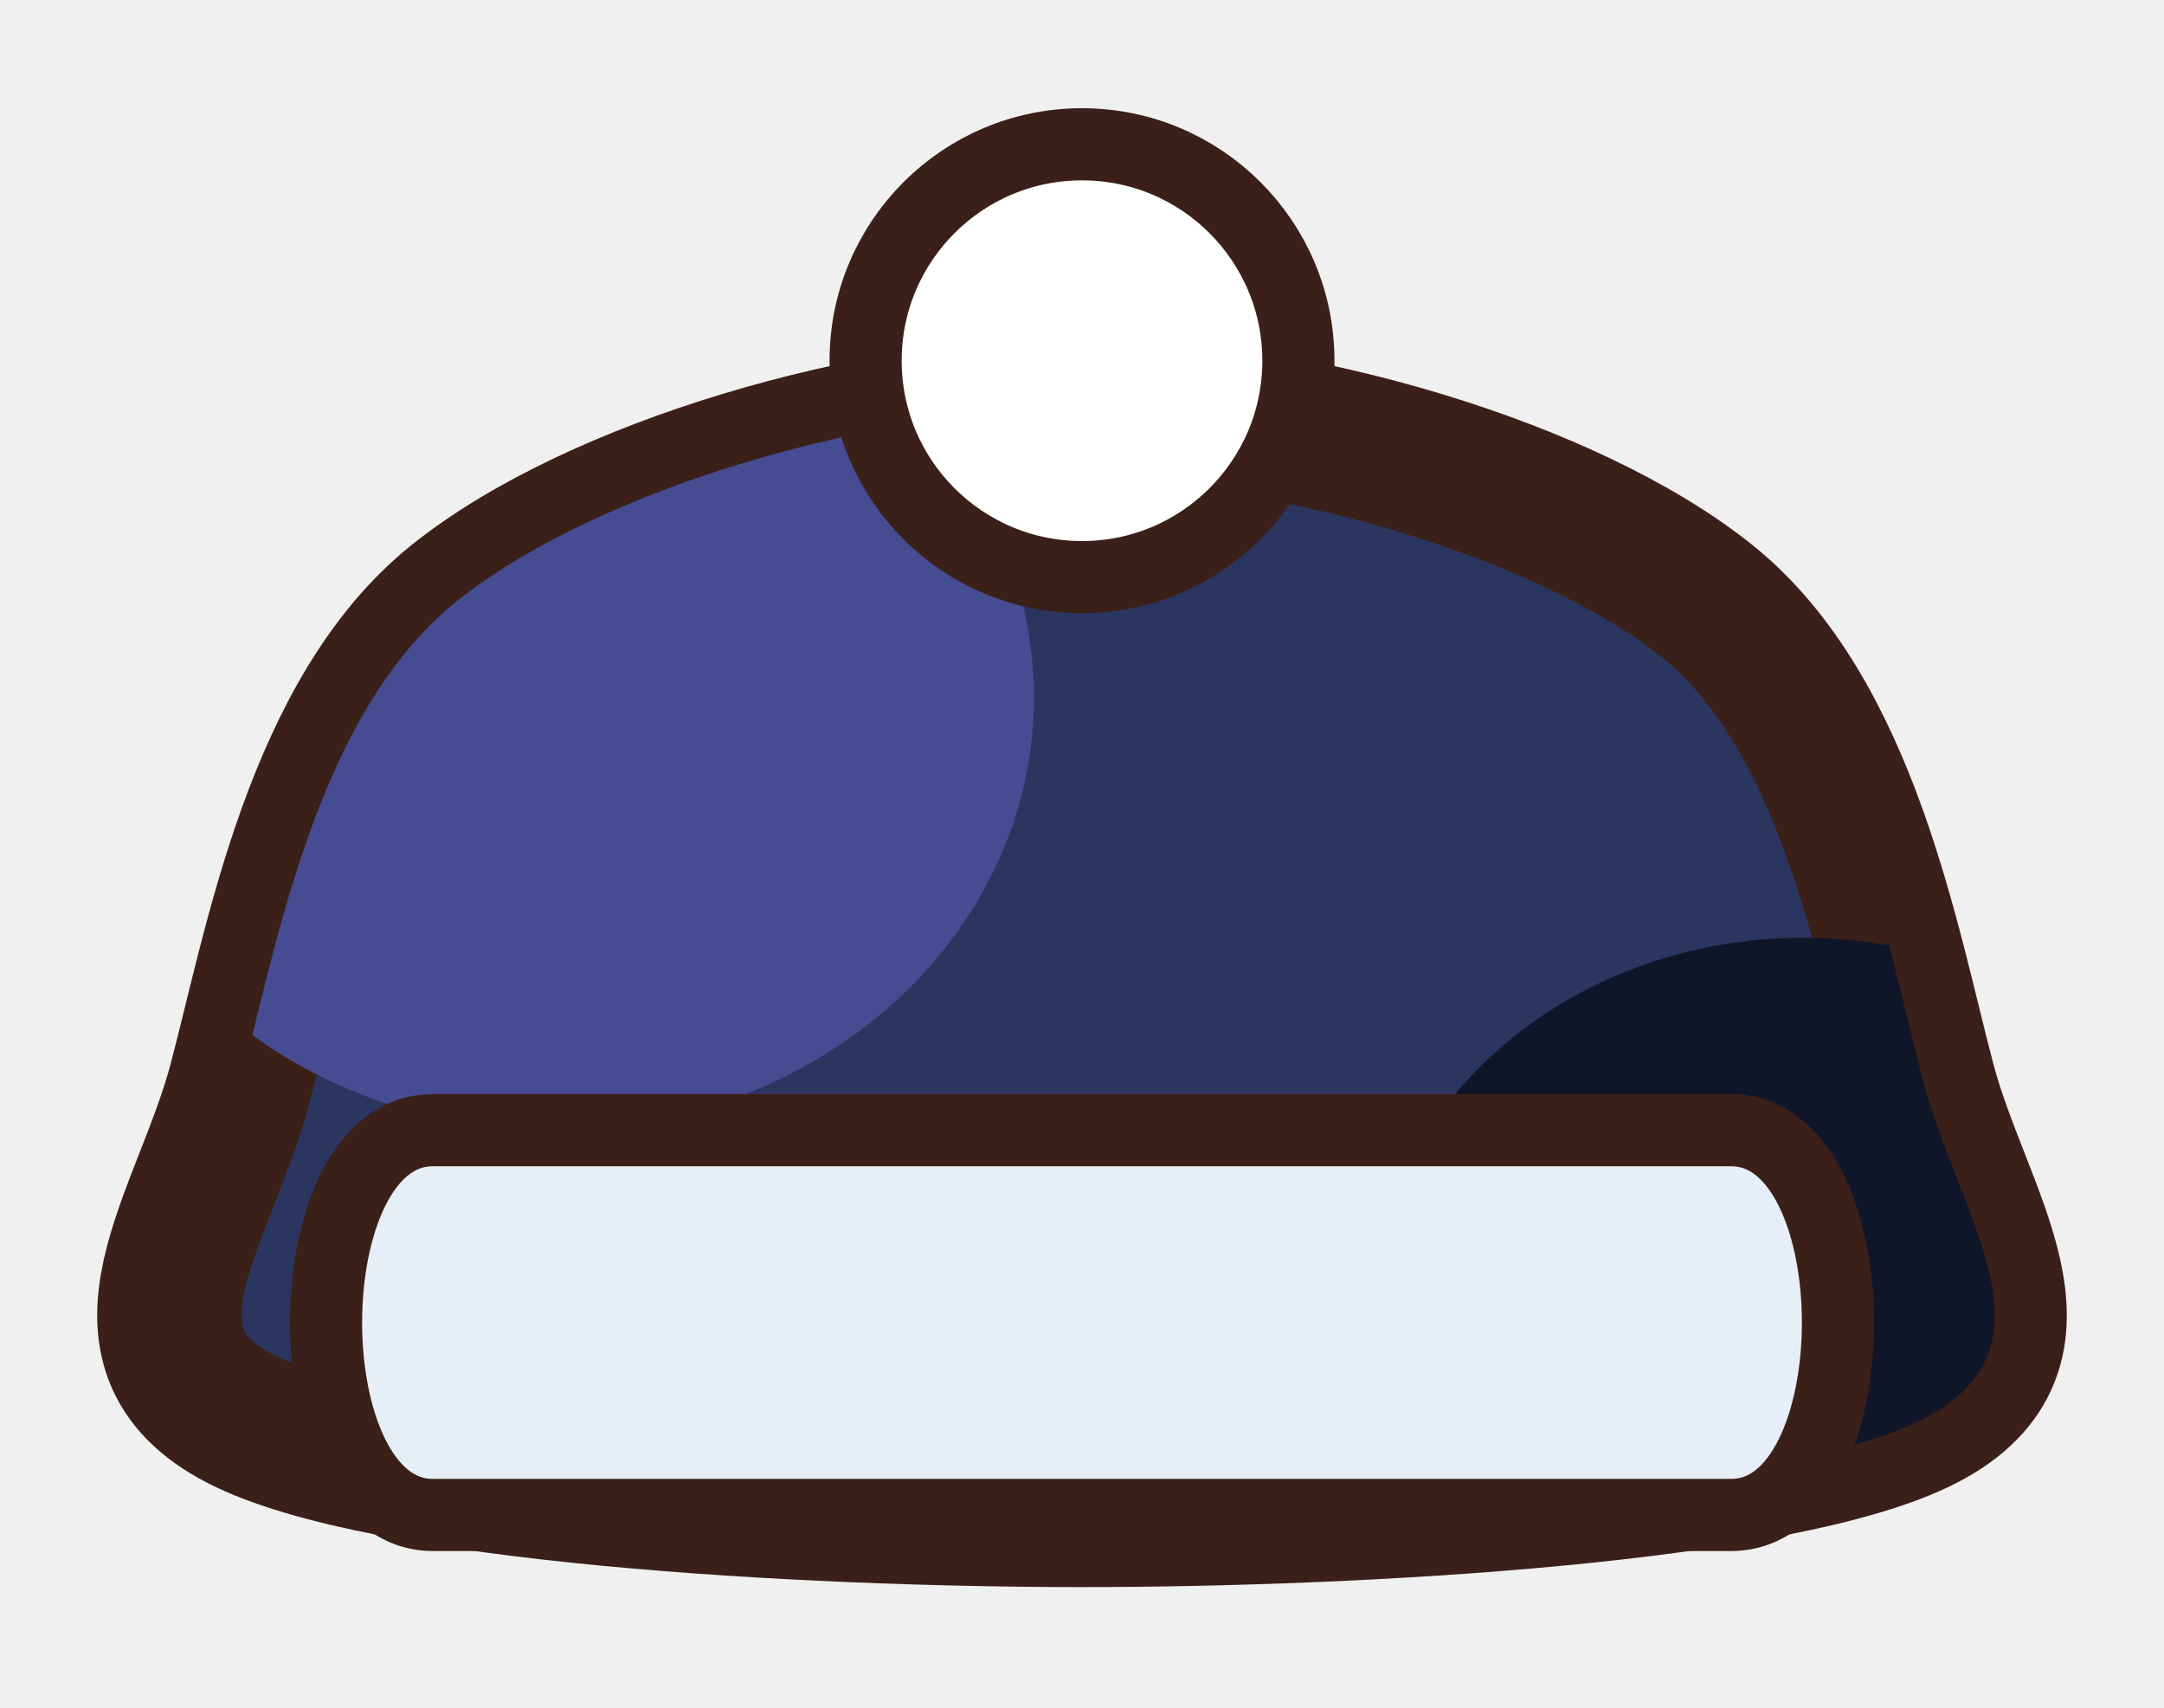
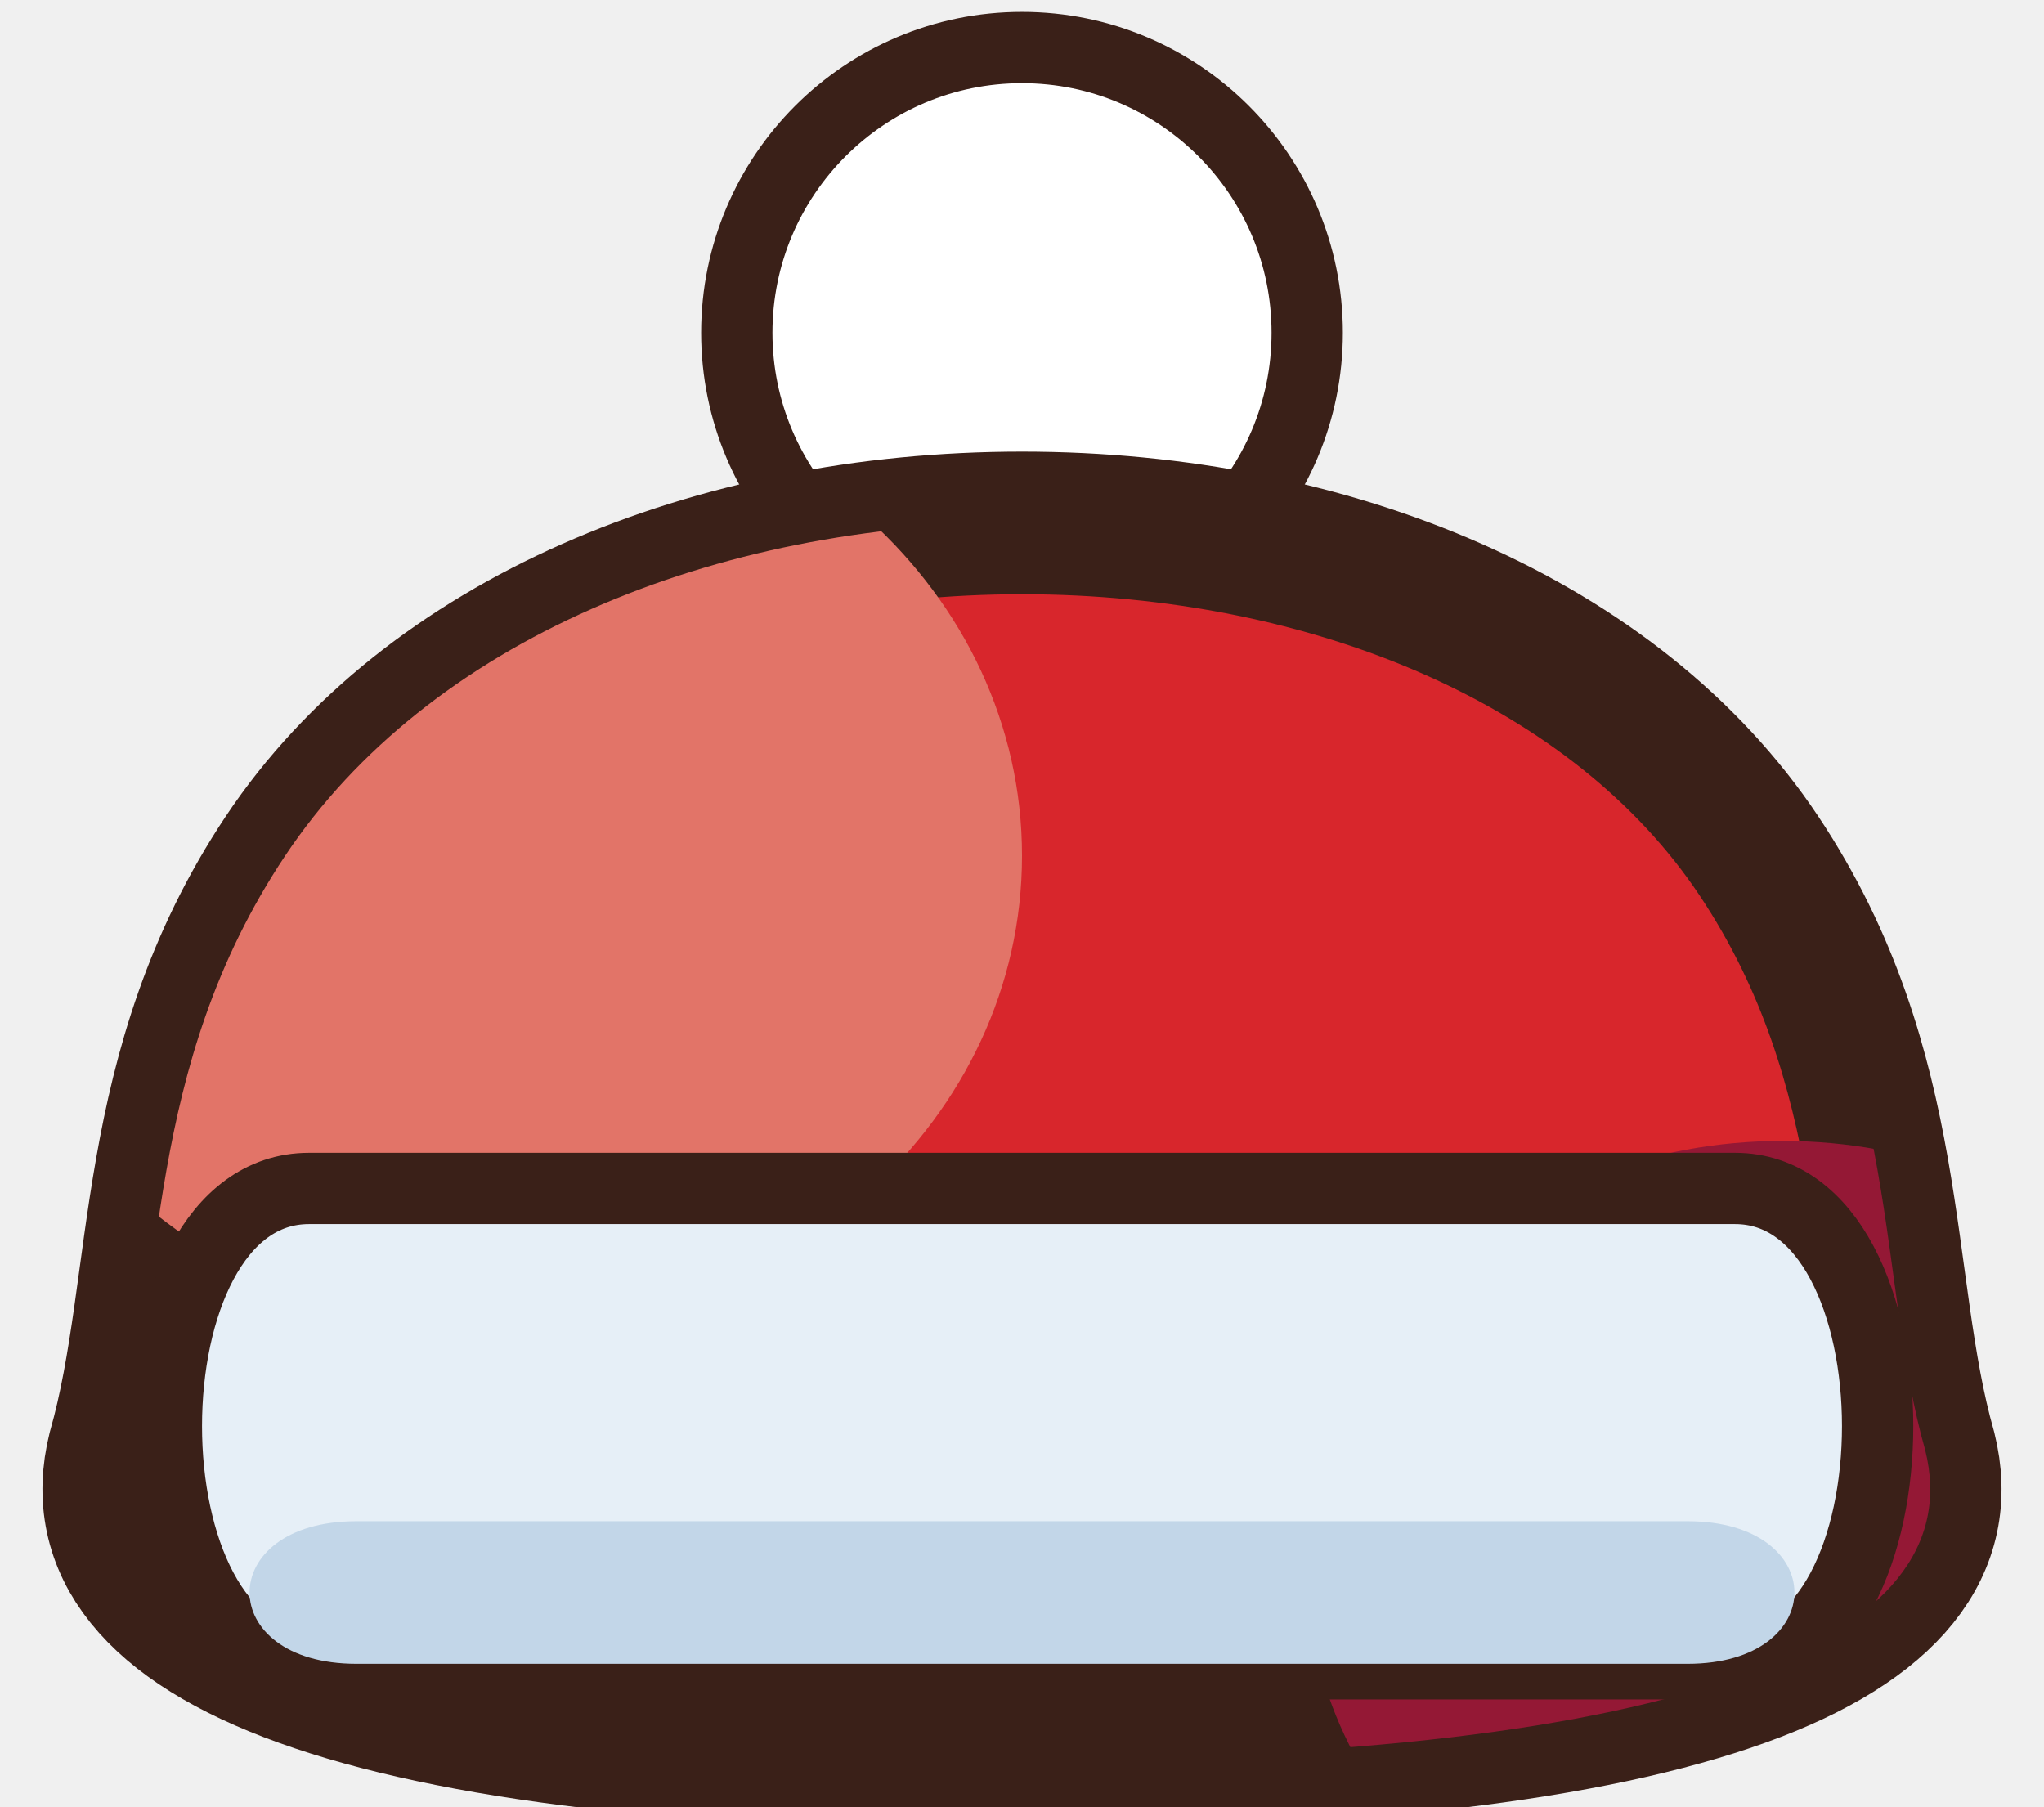
- <svg xmlns="http://www.w3.org/2000/svg" width="90" height="71" viewBox="75 -1 90 71" shape-rendering="geometricPrecision">
-   <path d="M 120,16 C 128.67,16 140.17,19.33 146,24 C 151.83,28.67 153.5,38.33 155,44 C 156.5,49.67 160.83,55 155,58 C 149.17,61 131.67,62 120,62 C 108.33,62 90.83,61 85,58 C 79.17,55 83.5,49.67 85,44 C 86.5,38.33 88.17,28.67 94,24 C 99.83,19.33 111.33,16 120,16 Z" fill="#2b3660" stroke="#3a2018" stroke-width="6" stroke-linecap="round" stroke-linejoin="round" />
+ <svg xmlns="http://www.w3.org/2000/svg" width="86" height="76" viewBox="77 -12 86 76" shape-rendering="geometricPrecision">
+   <ellipse cx="120" cy="2" rx="12" ry="12" fill="#ffffff" stroke="#3a2018" stroke-width="3" />
+   <path d="M 120,10 C 133,10 145,15 151,24 C 157,33 156,42 158,49 C 160,57 148,62 120,62 C 92,62 80,57 82,49 C 84,42 83,33 89,24 C 95,15 107,10 120,10 Z" fill="#d8262c" stroke="#3a2018" stroke-width="6" stroke-linecap="round" stroke-linejoin="round" />
  <defs>
    <clipPath id="tq">
-       <path d="M 120,16 C 128.67,16 140.17,19.33 146,24 C 151.83,28.67 153.5,38.33 155,44 C 156.5,49.67 160.83,55 155,58 C 149.17,61 131.67,62 120,62 C 108.33,62 90.83,61 85,58 C 79.17,55 83.5,49.67 85,44 C 86.5,38.33 88.17,28.67 94,24 C 99.83,19.33 111.33,16 120,16 Z" />
+       <path d="M 120,10 C 133,10 145,15 151,24 C 157,33 156,42 158,49 C 160,57 148,62 120,62 C 92,62 80,57 82,49 C 84,42 83,33 89,24 C 95,15 107,10 120,10 Z" />
    </clipPath>
  </defs>
  <g clip-path="url(#tq)">
-     <ellipse cx="98" cy="28" rx="20" ry="18" fill="#464c92" />
-     <ellipse cx="150" cy="54" rx="18" ry="16" fill="#101629" />
+     <ellipse cx="98" cy="24" rx="22" ry="20" fill="#e27468" />
+     <ellipse cx="152" cy="54" rx="20" ry="18" fill="#941835" />
  </g>
-   <path d="M 93,62 L 147,62 C 152.92,62 152.92,46 147,46 L 93,46 C 87.08,46 87.08,62 93,62 Z" fill="#e6eff7" stroke="#3a2018" stroke-width="3" stroke-linecap="round" stroke-linejoin="round" />
-   <ellipse cx="120" cy="14" rx="9" ry="9" fill="#ffffff" stroke="#3a2018" stroke-width="3" />
+   <path d="M 90,58 L 150,58 C 158,58 158,38 150,38 L 90,38 C 82,38 82,58 90,58 Z" fill="#e6eff7" stroke="#3a2018" stroke-width="3" stroke-linecap="round" stroke-linejoin="round" />
+   <path d="M 92,52 L 148,52 C 154,52 154,58 148,58 L 92,58 C 86,58 86,52 92,52 Z" fill="#c2d6e8" />
</svg>
